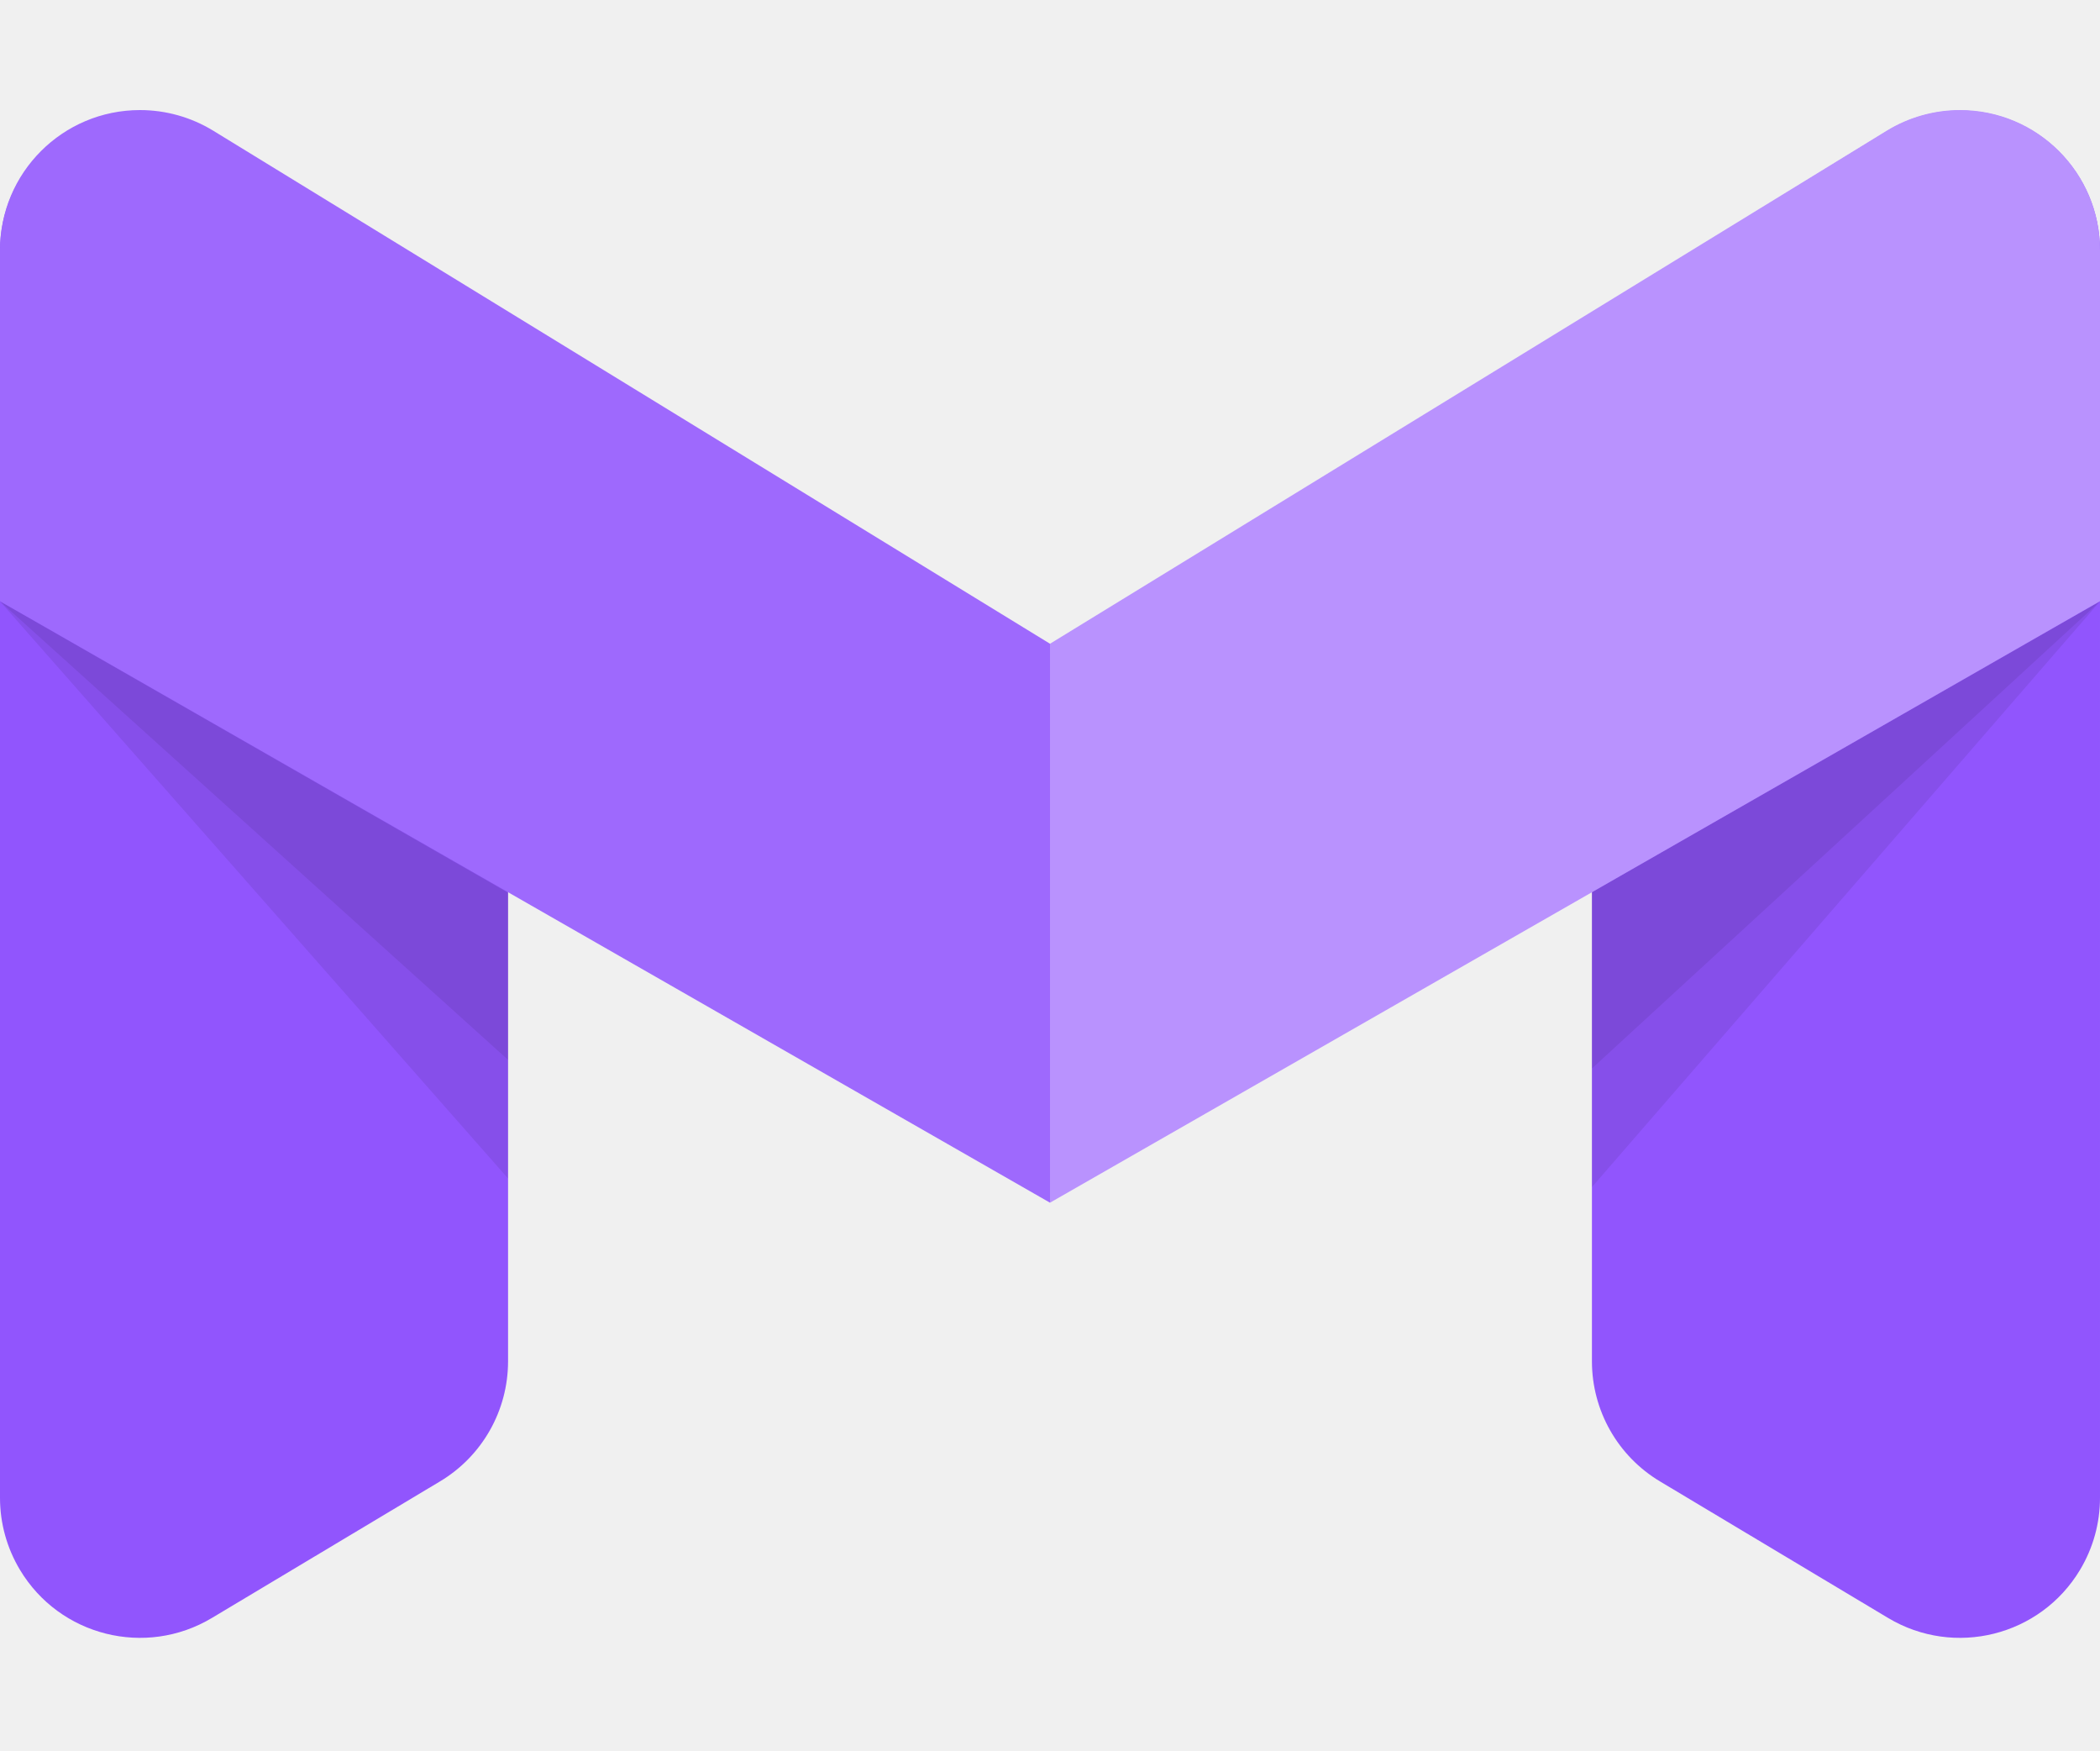
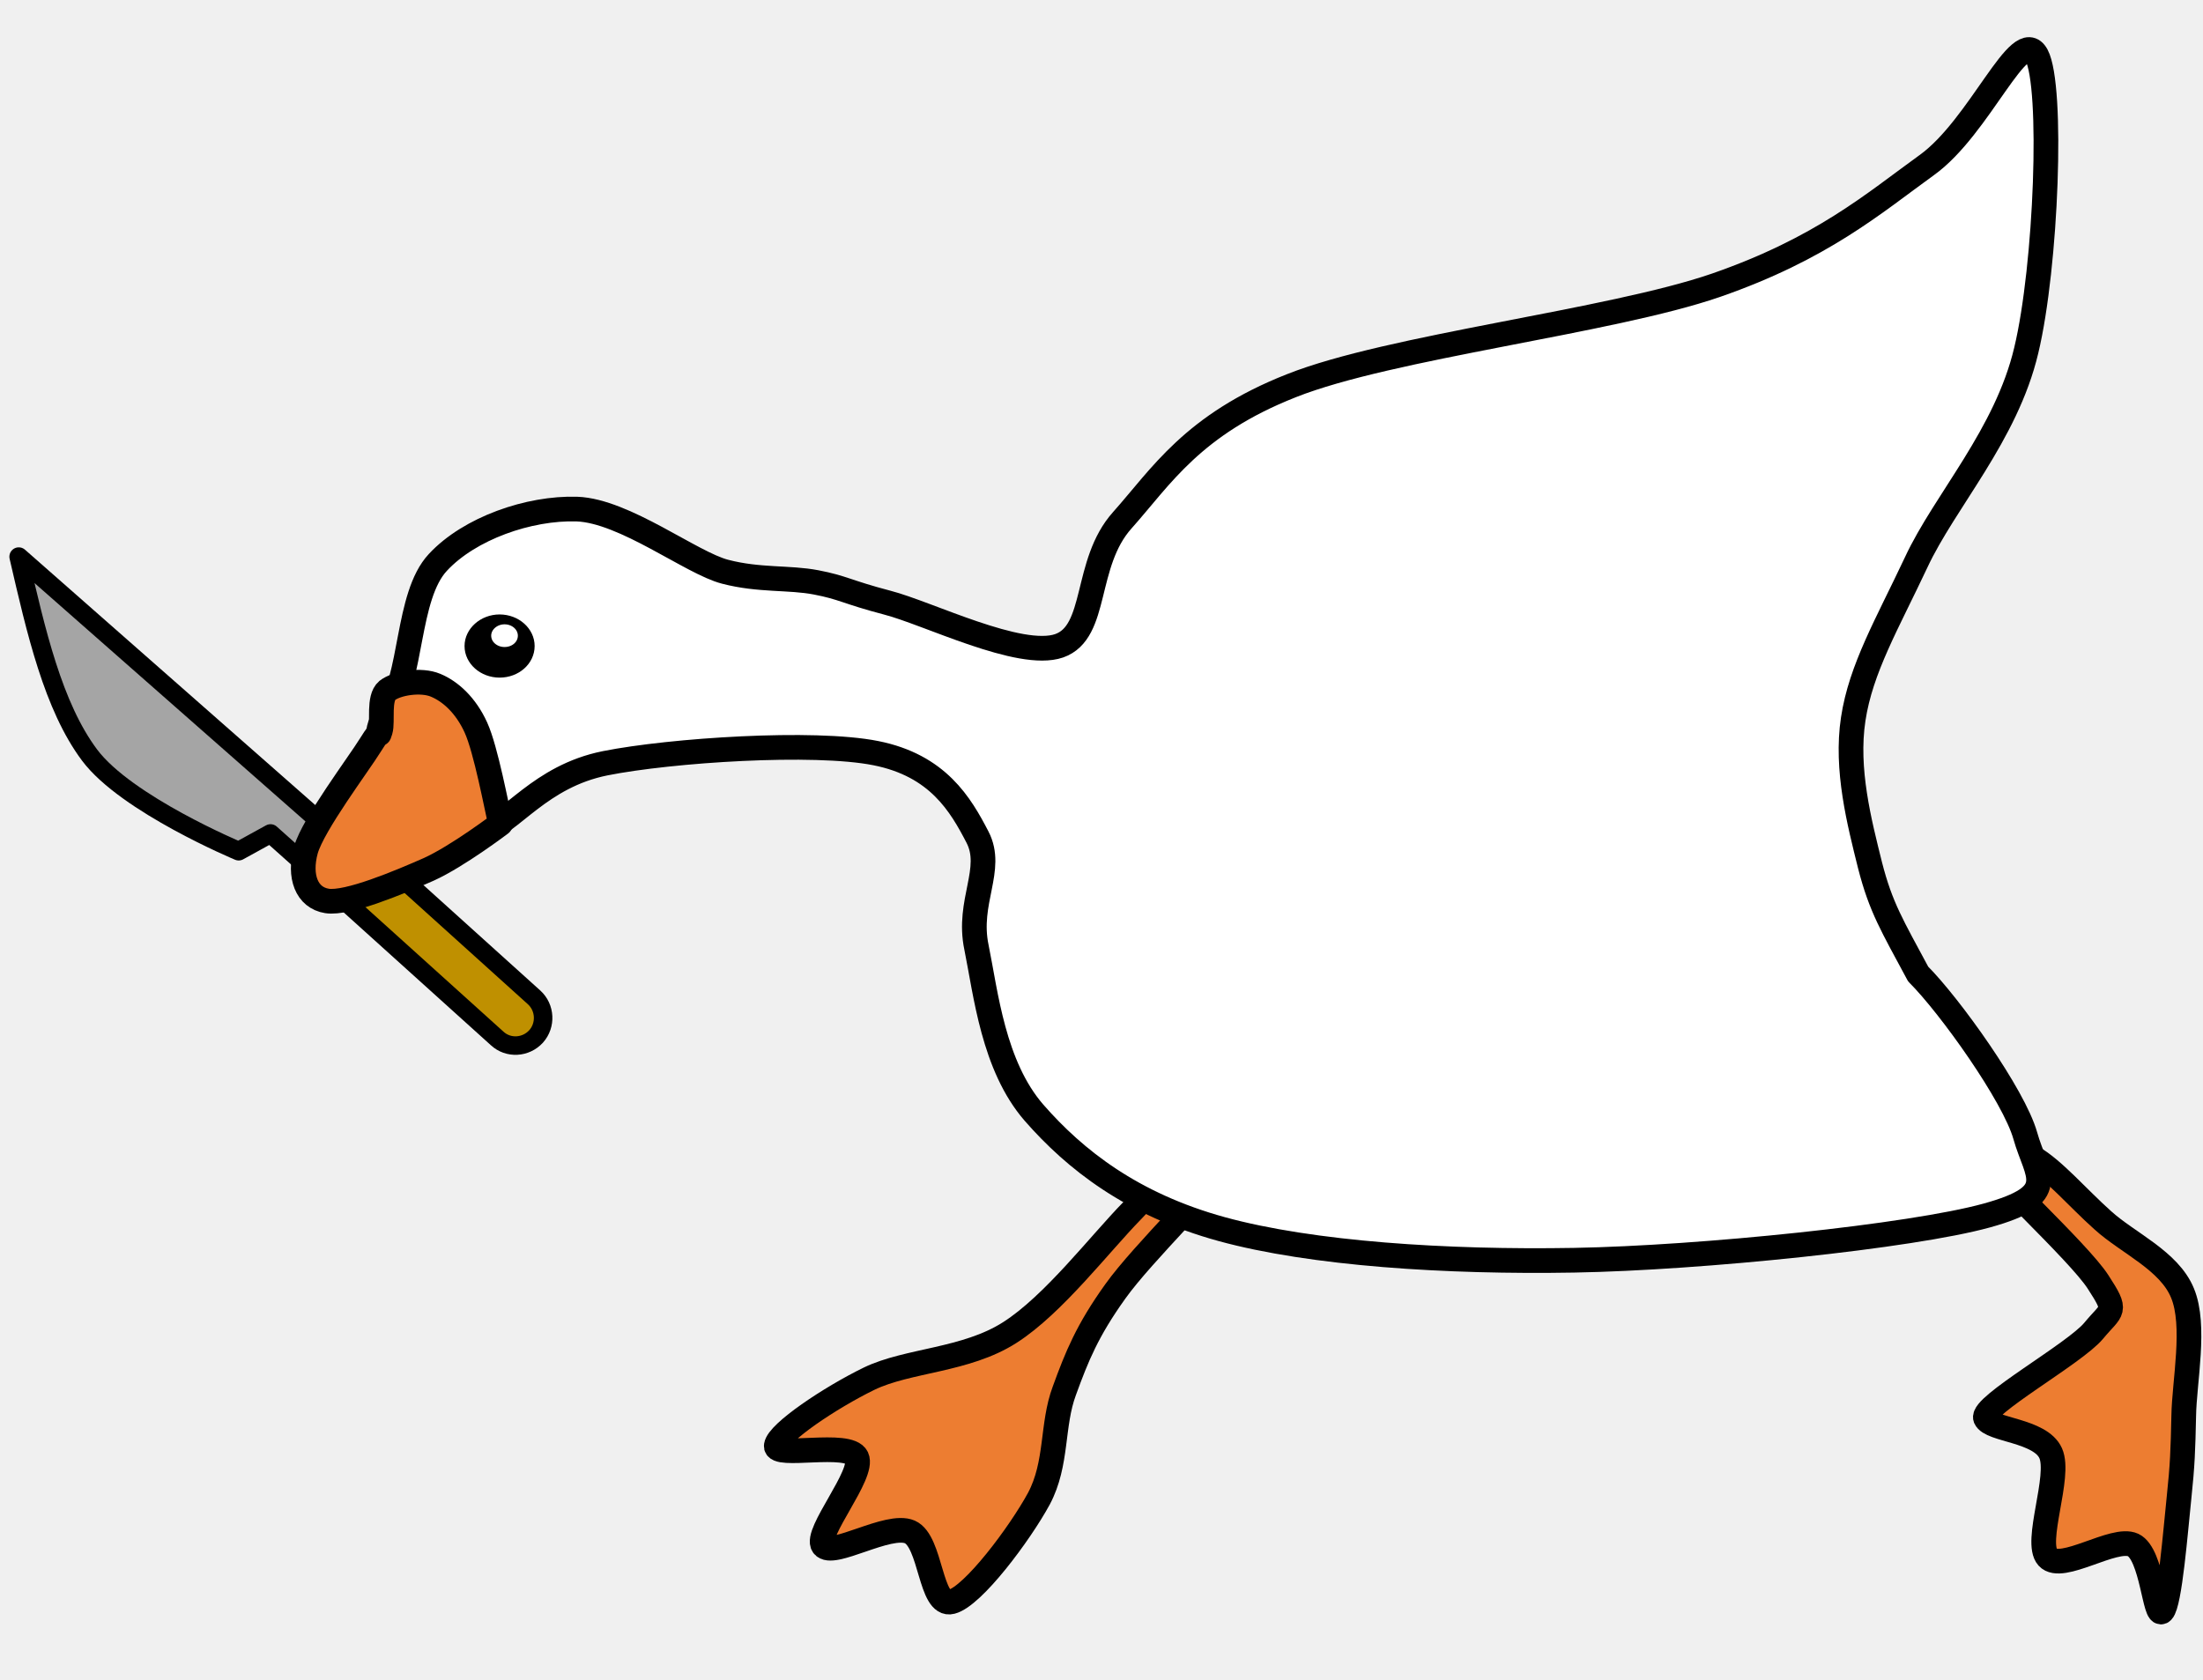
- <svg xmlns="http://www.w3.org/2000/svg" width="30px" height="25px" viewBox="0 0 30 25" version="1.1">
-   <g id="⚛️-Symbols" stroke="none" stroke-width="1" fill="none" fill-rule="evenodd">
-     <g id="Menu-One" transform="translate(-26, -29)">
-       <g id="logo" transform="translate(26, 29)">
-         <path d="M3.05,1.883 L6.309,3.894 C6.899,4.258 7.258,4.902 7.258,5.596 L7.258,19.442 C7.258,20.146 6.889,20.797 6.285,21.158 L3.027,23.108 C2.079,23.675 0.851,23.367 0.284,22.419 C0.098,22.108 2.0190442e-15,21.754 0,21.392 L0,3.585 C-5.7935996e-16,2.48 0.895,1.585 2,1.585 C2.371,1.585 2.735,1.688 3.05,1.883 Z" id="Rectangle" fill="#9155FD" />
-         <polygon id="Rectangle" fill="#000000" opacity="0.078" points="0 8.589 7.258 12.751 7.258 16.831" />
-         <polygon id="Rectangle" fill="#000000" opacity="0.078" points="0 8.589 7.258 12.645 7.258 15.137" />
-         <path d="M25.79,1.875 L29.048,3.879 C29.64,4.243 30,4.888 30,5.583 L30,19.442 C30,20.146 29.631,20.797 29.027,21.158 L25.769,23.108 C24.821,23.675 23.593,23.367 23.026,22.419 C22.84,22.108 22.742,21.754 22.742,21.392 L22.742,3.578 C22.742,2.474 23.637,1.578 24.742,1.578 C25.112,1.578 25.475,1.681 25.79,1.875 Z" id="Rectangle" fill="#9155FD" transform="translate(26.37097, 12.45968) scale(-1, 1) translate(-26.37097, -12.45968) " />
-         <polygon id="Rectangle" fill="#000000" opacity="0.078" transform="translate(26.37097, 12.77123) scale(-1, 1) translate(-26.37097, -12.77123) " points="22.742 8.589 30 12.742 30 16.954" />
-         <polygon id="Rectangle" fill="#000000" opacity="0.078" transform="translate(26.37097, 11.92445) scale(-1, 1) translate(-26.37097, -11.92445) " points="22.742 8.589 30 12.641 30 15.26" />
-         <path d="M3.045,1.866 L15,9.194 L15,9.194 L15,17.177 L0,8.586 L0,3.572 C3.0881846e-16,2.467 0.895,1.572 2,1.572 C2.369,1.572 2.731,1.674 3.045,1.866 Z" id="Rectangle" fill="#9E69FD" />
-         <path d="M18.045,1.866 L30,9.194 L30,9.194 L30,17.177 L15,8.586 L15,3.572 C15,2.467 15.895,1.572 17,1.572 C17.369,1.572 17.731,1.674 18.045,1.866 Z" id="Rectangle" fill="#B992FE" transform="translate(22.5, 8.58871) scale(-1, 1) translate(-22.5, -8.58871) " />
-       </g>
-     </g>
-   </g>
+ <svg xmlns="http://www.w3.org/2000/svg" id="svg40" height="72.0mm" width="94.4mm" version="1.0">
+   <defs id="defs6">
+     <clipPath id="clipEmfPath1" clipPathUnits="userSpaceOnUse">
+       <path id="path2" d="M 0.959,5.437 L 357.224,5.437 L 357.224,263.68 L 0.959,263.68 z" />
+     </clipPath>
+     <pattern y="0" x="0" height="6" width="6" patternUnits="userSpaceOnUse" id="EMFhbasepattern" />
+   </defs>
+   <path id="path8" d="  M 49.45,134.159   C 51.089,132.32 53.927,132.2 55.766,133.839   L 86.508,161.582   C 88.306,163.221 88.466,166.059 86.827,167.898   L 86.827,167.898   C 85.148,169.737 82.31,169.897 80.511,168.218   L 49.77,140.475   C 47.931,138.836 47.771,135.998 49.45,134.159   z " style="fill:#bf9000;fill-rule:evenodd;fill-opacity:1;stroke:none;" />
+   <path id="path10" d="  M 49.45,134.159   C 51.089,132.32 53.927,132.2 55.766,133.839   L 86.508,161.582   C 88.306,163.221 88.466,166.059 86.827,167.898   L 86.827,167.898   C 85.148,169.737 82.31,169.897 80.511,168.218   L 49.77,140.475   C 47.931,138.836 47.771,135.998 49.45,134.159   z " style="fill:none;stroke:#000000;stroke-width:2.998px;stroke-linecap:round;stroke-linejoin:round;stroke-miterlimit:4;stroke-dasharray:none;stroke-opacity:1;" />
+   <path id="path12" d="  M 3.038,90.185   C 5.836,102.298 8.595,114.411 14.511,122.326   C 20.468,130.281 38.657,137.876 38.657,137.876   L 38.657,137.876   L 43.813,135.038   L 43.813,135.038   L 50.529,141.035   L 50.529,141.035   L 55.646,136.477   L 55.646,136.477   L 3.038,90.185   z " style="fill:#a5a5a5;fill-rule:evenodd;fill-opacity:1;stroke:none;" />
+   <path id="path14" d="  M 3.038,90.185   C 5.836,102.298 8.595,114.411 14.511,122.326   C 20.468,130.281 38.657,137.876 38.657,137.876   L 38.657,137.876   L 43.813,135.038   L 43.813,135.038   L 50.529,141.035   L 50.529,141.035   L 55.646,136.477   L 55.646,136.477   L 3.038,90.185   z " clip-path="url(#clipEmfPath1)" style="fill:none;stroke:#000000;stroke-width:3.038px;stroke-linecap:round;stroke-linejoin:round;stroke-miterlimit:4;stroke-dasharray:none;stroke-opacity:1;" />
+   <path id="path16" d="  M 195.242,183.249   C 192.563,184.728 188.646,190.684 183.369,196.121   C 178.052,201.558 170.617,211.352 163.541,215.869   C 156.425,220.426 147.031,220.306 140.755,223.345   C 134.439,226.423 126.044,232.059 125.724,234.178   C 125.364,236.297 137.477,233.379 138.756,236.097   C 140.035,238.815 131.88,248.369 133.319,250.368   C 134.758,252.407 143.873,246.651 147.351,248.17   C 150.829,249.689 150.629,260.402 154.107,259.483   C 157.584,258.603 165.18,248.449 168.258,242.773   C 171.296,237.056 170.297,230.86 172.376,225.303   C 174.414,219.707 176.093,215.549 180.611,209.233   C 185.128,202.877 197.041,191.564 199.439,187.247   C 201.878,182.889 197.92,181.77 195.242,183.249   z " style="fill:#ed7d31;fill-rule:evenodd;fill-opacity:1;stroke:none;" />
+   <path id="path18" d="  M 195.242,183.249   C 192.563,184.728 188.646,190.684 183.369,196.121   C 178.052,201.558 170.617,211.352 163.541,215.869   C 156.425,220.426 147.031,220.306 140.755,223.345   C 134.439,226.423 126.044,232.059 125.724,234.178   C 125.364,236.297 137.477,233.379 138.756,236.097   C 140.035,238.815 131.88,248.369 133.319,250.368   C 134.758,252.407 143.873,246.651 147.351,248.17   C 150.829,249.689 150.629,260.402 154.107,259.483   C 157.584,258.603 165.18,248.449 168.258,242.773   C 171.296,237.056 170.297,230.86 172.376,225.303   C 174.414,219.707 176.093,215.549 180.611,209.233   C 185.128,202.877 197.041,191.564 199.439,187.247   C 201.878,182.889 197.92,181.77 195.242,183.249  " clip-path="url(#clipEmfPath1)" style="fill:none;stroke:#000000;stroke-width:3.998px;stroke-linecap:round;stroke-linejoin:round;stroke-miterlimit:4;stroke-dasharray:none;stroke-opacity:1;" />
+   <path id="path20" d="  M 329.161,187.486   C 325.683,185.488 318.007,182.329 319.766,185.727   C 321.525,189.085 336.596,202.717 339.794,207.674   C 343.032,212.671 342.113,211.912 339.075,215.589   C 336.036,219.267 320.766,227.742 321.565,229.741   C 322.405,231.7 330.44,231.66 332.119,235.417   C 333.798,239.175 329.4,249.809 331.639,252.287   C 333.878,254.766 342.392,248.849 345.471,250.288   C 348.589,251.767 348.949,262.321 350.188,261.042   C 351.427,259.763 352.346,247.89 352.906,242.613   C 353.466,237.336 353.546,234.898 353.666,229.381   C 353.746,223.824 355.664,214.75 353.466,209.473   C 351.307,204.196 344.591,201.358 340.554,197.68   C 336.476,194.042 332.638,189.485 329.161,187.486   z " style="fill:#ed7d31;fill-rule:evenodd;fill-opacity:1;stroke:none;" />
+   <path id="path22" d="  M 329.161,187.486   C 325.683,185.488 318.007,182.329 319.766,185.727   C 321.525,189.085 336.596,202.717 339.794,207.674   C 343.032,212.671 342.113,211.912 339.075,215.589   C 336.036,219.267 320.766,227.742 321.565,229.741   C 322.405,231.7 330.44,231.66 332.119,235.417   C 333.798,239.175 329.4,249.809 331.639,252.287   C 333.878,254.766 342.392,248.849 345.471,250.288   C 348.589,251.767 348.949,262.321 350.188,261.042   C 351.427,259.763 352.346,247.89 352.906,242.613   C 353.466,237.336 353.546,234.898 353.666,229.381   C 353.746,223.824 355.664,214.75 353.466,209.473   C 351.307,204.196 344.591,201.358 340.554,197.68   C 336.476,194.042 332.638,189.485 329.161,187.486  " clip-path="url(#clipEmfPath1)" style="fill:none;stroke:#000000;stroke-width:3.998px;stroke-linecap:round;stroke-linejoin:round;stroke-miterlimit:4;stroke-dasharray:none;stroke-opacity:1;" />
+   <path id="path24" d="  M 66.12,128.122   C 67.399,130.761 68.319,130.241 70.317,131.36   C 72.316,132.44 73.515,135.998 78.113,134.718   C 82.75,133.439 87.427,125.764 98.021,123.645   C 108.654,121.526 131.8,120.007 141.834,122.006   C 151.908,124.005 155.586,130.361 158.304,135.598   C 161.022,140.835 156.585,146.031 158.144,153.467   C 159.663,160.942 160.863,172.655 167.459,180.251   C 174.094,187.846 183.329,195.122 197.88,199.119   C 212.471,203.117 234.298,204.516 254.925,204.156   C 275.553,203.796 309.532,200.279 321.725,196.921   C 333.918,193.563 329.84,190.525 328.001,183.969   C 326.162,177.452 315.809,162.941 310.652,157.784   C 306.454,149.949 304.615,147.031 302.856,140.155   C 301.137,133.239 298.899,124.644 300.138,116.489   C 301.377,108.294 305.655,101.059 310.332,91.105   C 314.969,81.151 324.923,70.477 328.161,56.766   C 331.439,43.094 332.518,13.952 329.84,8.955   C 327.122,3.918 320.686,20.548 312.051,26.744   C 303.416,32.98 295.061,40.256 277.912,46.212   C 260.762,52.128 225.144,56.126 209.153,62.482   C 193.123,68.798 188.046,77.233 181.77,84.269   C 175.494,91.265 177.892,102.378 171.536,104.617   C 165.18,106.815 150.229,99.3 143.673,97.621   C 137.117,95.902 136.557,95.182 132.16,94.343   C 127.803,93.503 122.965,94.063 117.449,92.624   C 111.972,91.225 101.179,82.75 93.423,82.47   C 85.668,82.23 76.034,85.588 70.917,91.105   C 65.8,96.581 66.839,109.933 62.642,115.49   C 58.485,121.047 64.881,125.484 66.12,128.122   z " clip-path="url(#clipEmfPath1)" style="fill:#ffffff;fill-rule:evenodd;fill-opacity:1;stroke:none;" />
+   <path id="path26" d="  M 66.12,128.122   C 67.399,130.761 68.319,130.241 70.317,131.36   C 72.316,132.44 73.515,135.998 78.113,134.718   C 82.75,133.439 87.427,125.764 98.021,123.645   C 108.654,121.526 131.8,120.007 141.834,122.006   C 151.908,124.005 155.586,130.361 158.304,135.598   C 161.022,140.835 156.585,146.031 158.144,153.467   C 159.663,160.942 160.863,172.655 167.459,180.251   C 174.094,187.846 183.329,195.122 197.88,199.119   C 212.471,203.117 234.298,204.516 254.925,204.156   C 275.553,203.796 309.532,200.279 321.725,196.921   C 333.918,193.563 329.84,190.525 328.001,183.969   C 326.162,177.452 315.809,162.941 310.652,157.784   C 306.454,149.949 304.615,147.031 302.856,140.155   C 301.137,133.239 298.899,124.644 300.138,116.489   C 301.377,108.294 305.655,101.059 310.332,91.105   C 314.969,81.151 324.923,70.477 328.161,56.766   C 331.439,43.094 332.518,13.952 329.84,8.955   C 327.122,3.918 320.686,20.548 312.051,26.744   C 303.416,32.98 295.061,40.256 277.912,46.212   C 260.762,52.128 225.144,56.126 209.153,62.482   C 193.123,68.798 188.046,77.233 181.77,84.269   C 175.494,91.265 177.892,102.378 171.536,104.617   C 165.18,106.815 150.229,99.3 143.673,97.621   C 137.117,95.902 136.557,95.182 132.16,94.343   C 127.803,93.503 122.965,94.063 117.449,92.624   C 111.972,91.225 101.179,82.75 93.423,82.47   C 85.668,82.23 76.034,85.588 70.917,91.105   C 65.8,96.581 66.839,109.933 62.642,115.49   C 58.485,121.047 64.881,125.484 66.12,128.122  " clip-path="url(#clipEmfPath1)" style="fill:none;stroke:#000000;stroke-width:3.998px;stroke-linecap:round;stroke-linejoin:round;stroke-miterlimit:4;stroke-dasharray:none;stroke-opacity:1;" />
+   <path id="path28" d="  M 70.557,111.013   C 68.199,110.013 64.241,110.653 62.722,111.852   C 61.243,113.091 62.042,116.929 61.603,118.368   C 61.123,119.847 62.042,117.369 60.044,120.607   C 58.045,123.845 50.729,133.519 49.53,137.717   C 48.371,141.954 49.65,145.432 52.968,145.952   C 56.286,146.471 64.721,142.913 69.438,140.835   C 74.115,138.716 81.071,133.439 81.071,133.439   L 81.071,133.439   C 80.431,130.841 78.712,121.446 77.073,117.849   C 75.434,114.251 72.956,112.012 70.557,111.013   z " style="fill:#ed7d31;fill-rule:evenodd;fill-opacity:1;stroke:none;" />
+   <path id="path30" d="  M 70.557,111.013   C 68.199,110.013 64.241,110.653 62.722,111.852   C 61.243,113.091 62.042,116.929 61.603,118.368   C 61.123,119.847 62.042,117.369 60.044,120.607   C 58.045,123.845 50.729,133.519 49.53,137.717   C 48.371,141.954 49.65,145.432 52.968,145.952   C 56.286,146.471 64.721,142.913 69.438,140.835   C 74.115,138.716 81.071,133.439 81.071,133.439   L 81.071,133.439   C 80.431,130.841 78.712,121.446 77.073,117.849   C 75.434,114.251 72.956,112.012 70.557,111.013   z " style="fill:none;stroke:#000000;stroke-width:3.998px;stroke-linecap:round;stroke-linejoin:round;stroke-miterlimit:4;stroke-dasharray:none;stroke-opacity:1;" />
+   <path id="path32" d="  M 75.874,104.657   C 75.874,102.218 78.153,100.179 80.911,100.179   C 83.709,100.179 85.948,102.218 85.948,104.657   C 85.948,107.135 83.709,109.134 80.911,109.134   C 78.153,109.134 75.874,107.135 75.874,104.657   z " style="fill:#000000;fill-rule:evenodd;fill-opacity:1;stroke:none;" />
+   <path id="path34" d="  M 75.874,104.657   C 75.874,102.218 78.153,100.179 80.911,100.179   C 83.709,100.179 85.948,102.218 85.948,104.657   C 85.948,107.135 83.709,109.134 80.911,109.134   C 78.153,109.134 75.874,107.135 75.874,104.657  " style="fill:none;stroke:#000000;stroke-width:1.279px;stroke-linecap:round;stroke-linejoin:round;stroke-miterlimit:4;stroke-dasharray:none;stroke-opacity:1;" />
+   <path id="path36" d="  M 78.912,102.978   C 78.912,101.618 80.191,100.499 81.71,100.499   C 83.27,100.499 84.509,101.618 84.509,102.978   C 84.509,104.377 83.27,105.456 81.71,105.456   C 80.191,105.456 78.912,104.377 78.912,102.978   z " style="fill:#ffffff;fill-rule:evenodd;fill-opacity:1;stroke:none;" />
+   <path id="path38" d="  M 78.912,102.978   C 78.912,101.618 80.191,100.499 81.71,100.499   C 83.27,100.499 84.509,101.618 84.509,102.978   C 84.509,104.377 83.27,105.456 81.71,105.456   C 80.191,105.456 78.912,104.377 78.912,102.978  " style="fill:none;stroke:#000000;stroke-width:1.279px;stroke-linecap:round;stroke-linejoin:round;stroke-miterlimit:4;stroke-dasharray:none;stroke-opacity:1;" />
</svg>
